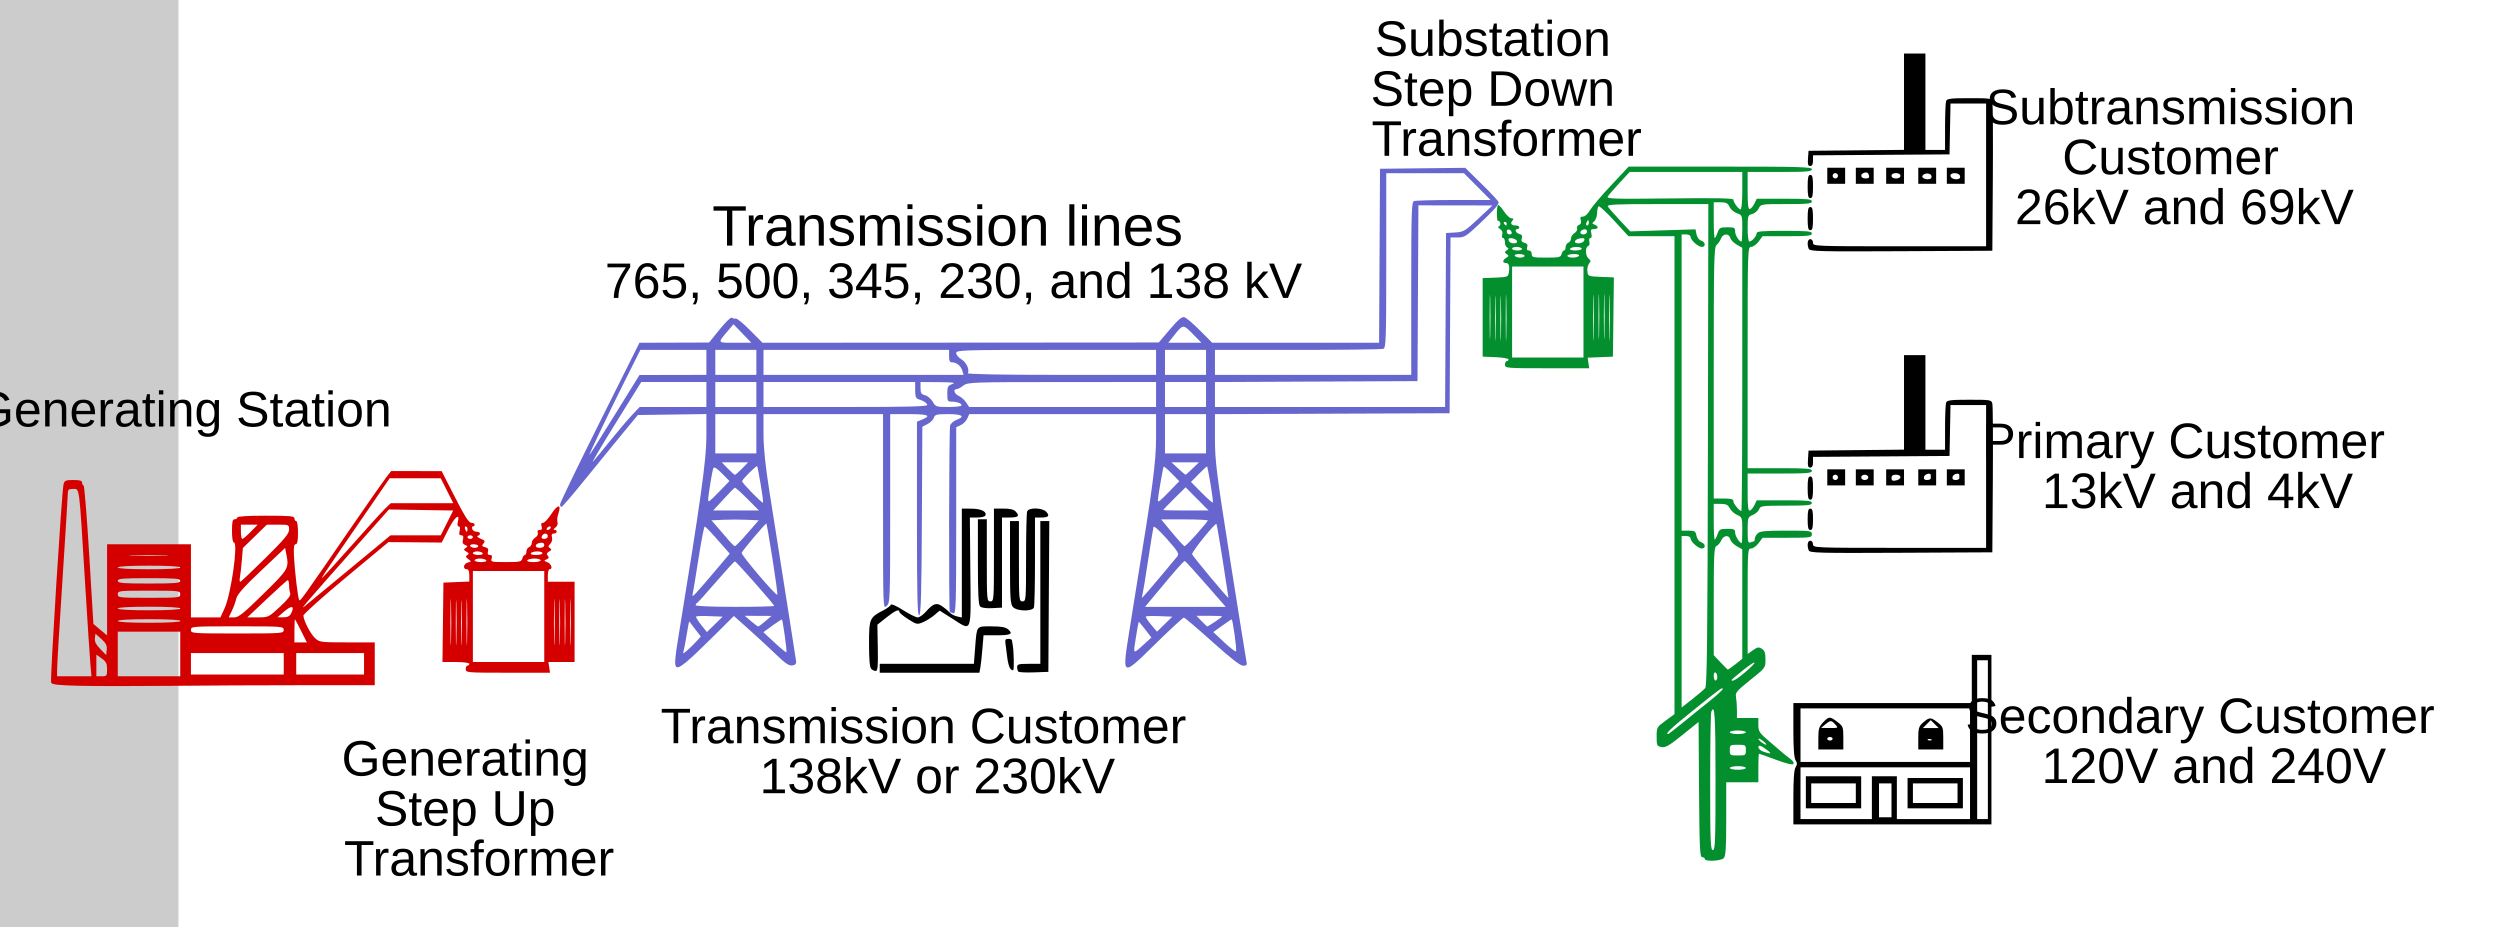
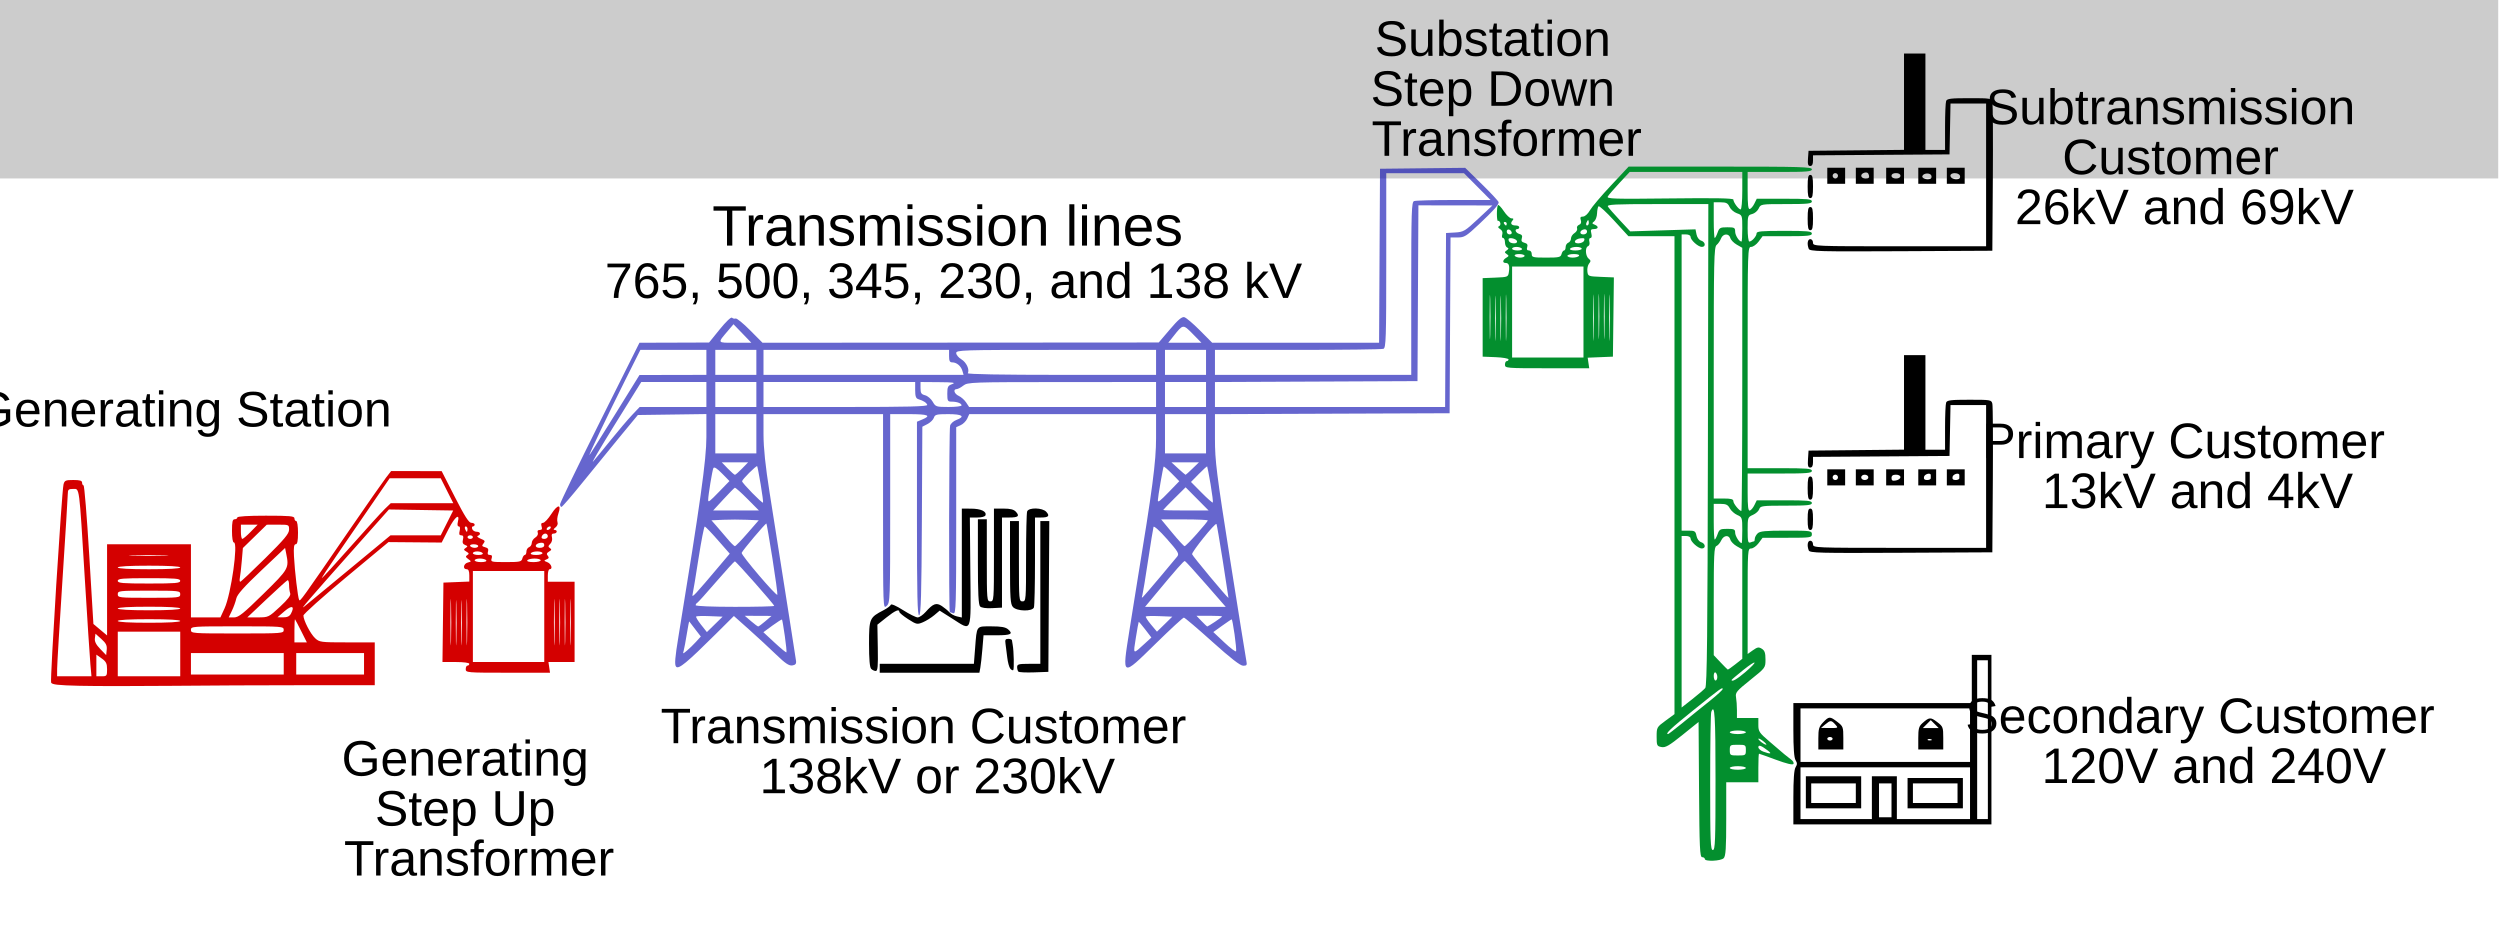
<svg xmlns="http://www.w3.org/2000/svg" height="519" width="1401" version="1.0">
  <defs />
-   <path id="outline" fill="000000" opacity="0.2" d="m0,0L0,1400,100,1400,100,0z" />
+   <path id="outline" fill="000000" opacity="0.2" d="m0,0L1400,0,1400,100,0,100z" />
  <g transform="translate(187.5,-288.8622)">
    <path fill="#d40000" d="m-142.65,673.19c-12.494-0.304-15.765-0.673-16.209-1.83-0.628-1.637,5.976-107.12,6.949-111,0.564-2.245,1.134-2.504,5.52-2.504,3.681,0,4.892,0.371,4.892,1.5,0,0.825,0.37,1.5,0.821,1.5s1.878,17.478,3.169,38.84l2.348,38.84,3.831,3.216,3.831,3.216v-25.556-25.556h23.5,23.5v20.5,20.5h8.256,8.256l2.345-5.111c3.644-7.944,7.734-36.889,5.213-36.889-0.649,0-1.069-2.555-1.069-6.5,0-5.111,0.321-6.5,1.5-6.5,0.825,0,1.5-0.45,1.5-1,0-0.625,6-1,16-1,13.556,0,16,0.229,16,1.5,0,0.825,0.45,1.5,1,1.5,0.564,0,1,2.833,1,6.5,0,4.66-0.367,6.5-1.297,6.5-0.968,0-1.213,1.714-0.963,6.75,0.409,8.267,2.199,23.341,2.907,24.487,0.561,0.908,1.158,0.077,27.843-38.737,9.831-14.3,19.181-27.688,20.777-29.75l2.901-3.75,14.166,0.009,14.166,0.009,7.389,14.491c5.515,10.816,7.861,14.491,9.25,14.491,1.023,0,1.861,0.45,1.861,1s-0.436,1-0.969,1c-0.533,0-0.71,0.675-0.393,1.5,0.317,0.825,1.427,1.5,2.469,1.5,2.124,0,2.567,1.583,0.643,2.297-0.693,0.257,0.024,0.97,1.609,1.6,2.421,0.962,2.664,1.371,1.586,2.67-1.07,1.289-0.923,1.626,0.919,2.107,1.596,0.417,2.03,1.084,1.597,2.449-0.417,1.312-0.104,1.876,1.039,1.876,1.18,0,1.458,0.557,1,2-0.601,1.895-0.18,2,8.026,2,7.82,0,8.712-0.194,9.184-2,0.288-1.1,0.921-2,1.406-2,0.486,0,0.883-0.852,0.883-1.893,0-1.041,0.675-2.152,1.5-2.469,0.825-0.317,1.5-1.381,1.5-2.366,0-0.985,0.887-2.345,1.972-3.022,1.156-0.722,1.732-1.856,1.393-2.74-0.374-0.975,0.013-1.509,1.095-1.509,1.219,0,1.502-0.544,1.04-2-0.437-1.378-0.18-2,0.828-2,0.805,0,2.924-2.276,4.709-5.058,3.482-5.427,5.749-5.495,3.873-0.116-0.613,1.76-0.837,3.926-0.496,4.814,0.366,0.954-0.104,2.163-1.148,2.956-1.071,0.813-1.275,1.354-0.517,1.373,1.869,0.048,1.51,2.032-0.367,2.032-1.157,0-1.458,0.605-1.059,2.131,0.323,1.235-0.079,2.768-0.957,3.645-1.237,1.237-1.272,1.674-0.191,2.388,1.05,0.692,0.95,1.093-0.482,1.935-1.345,0.791-1.53,1.395-0.724,2.365,0.808,0.973,0.632,1.484-0.695,2.019-1.595,0.644-1.546,0.805,0.474,1.585,2.218,0.855,3.196,3.932,1.25,3.932-0.55,0-1,1.575-1,3.5v3.5h7.5,7.5v22.5,22.5h-7.327-7.327l0.44,3,0.44,3h-23.614c-22.947,0-23.614-0.057-23.614-2,0-1.1,0.45-2,1-2s1-0.45,1-1c0-0.578-3.173-1-7.519-1h-7.519l0.269-22.25,0.269-22.25,7.25-0.294,7.25-0.294v-3.456c0-2.405-0.456-3.456-1.5-3.456-2.313,0-1.774-3.115,0.648-3.749,2.083-0.545,2.091-0.603,0.255-1.946-1.526-1.116-1.629-1.548-0.528-2.228,1.096-0.678,0.997-1.06-0.505-1.942-1.596-0.938-1.655-1.24-0.398-2.063,1.256-0.823,1.208-1.066-0.324-1.654-1.3-0.499-1.633-1.342-1.203-3.054,0.431-1.718,0.173-2.365-0.945-2.365-1.141,0-1.376-0.645-0.911-2.5,0.391-1.559,0.203-2.5-0.5-2.5-0.69,0-0.894-0.929-0.527-2.391,1.344-5.355-1.609-3.134-5.215,3.923l-3.83,7.52-14.904-0.13-14.903-0.13-23.847,19.83c-13.116,10.904-23.837,20.511-23.824,21.349,0.039,2.703,3.945,10.263,6.55,12.678,2.429,2.251,3.158,2.346,17.98,2.346h15.448v12,12l-39.75,0.002c-21.862,0.001-55.5,0.161-74.75,0.356s-42.044,0.183-50.653-0.026zm5.802-12.081c-0.335-3.712-1.749-25.425-3.142-48.25-3.218-52.74-2.858-50-6.569-50-2.537,0-2.94,0.376-2.949,2.75-0.006,1.512-1.349,23.225-2.985,48.25s-2.982,47.412-2.99,49.75l-0.015,4.25h9.629,9.629zm9.351,2.818c0-3.227-0.538-4.315-3-6.068l-3-2.136v6.068,6.068h3c2.825,0,3-0.23,3-3.932zm41-8.568,0-12.5-17.5,0-17.5,0,0,12.5,0,12.5,17.5,0,17.5,0zm58,5.5,0-6-26,0-26,0,0,6,0,6,26,0,26,0zm45,0,0-6-19,0-19,0,0,6,0,6,19,0,19,0zm101-26.5,0-25.5-20,0-20,0,0,25.5,0,25.5,20,0,20,0zm-52.253-7.196c-0.177-5.942-0.323-1.354-0.323,10.196s0.144,16.412,0.322,10.804c0.178-5.608,0.179-15.058,0.002-21zm2.999,0.446c-0.178-5.638-0.324-1.025-0.324,10.25s0.146,15.888,0.324,10.25c0.178-5.638,0.178-14.862,0-20.5zm3,0c-0.178-5.638-0.324-1.025-0.324,10.25s0.146,15.888,0.324,10.25c0.178-5.638,0.178-14.862,0-20.5zm3.001-0.446c-0.177-5.942-0.323-1.354-0.323,10.196s0.144,16.412,0.322,10.804c0.178-5.608,0.179-15.058,0.002-21zm49,0c-0.177-5.942-0.323-1.354-0.323,10.196s0.144,16.412,0.322,10.804c0.178-5.608,0.179-15.058,0.001-21zm3,0c-0.177-5.942-0.323-1.354-0.323,10.196s0.144,16.412,0.322,10.804c0.178-5.608,0.179-15.058,0.001-21zm3,0c-0.177-5.942-0.323-1.354-0.323,10.196s0.144,16.412,0.322,10.804c0.178-5.608,0.179-15.058,0.001-21zm3,0c-0.177-5.942-0.323-1.354-0.323,10.196s0.144,16.412,0.322,10.804c0.178-5.608,0.179-15.058,0.001-21zm-262.94,19.803-3.31-2.972-0.328,2.554c-0.233,1.814,0.636,3.552,3,6l3.328,3.447,0.31-3.029c0.244-2.378-0.4-3.667-3-6zm112.02-4.358c-1.724-3.438-3.292-6.438-3.485-6.667-0.193-0.229-0.35,2.583-0.35,6.25v6.667h3.485,3.485zm-9.835-0.75c0-1.949-0.667-2-26-2s-26,0.051-26,2,0.667,2,26,2,26-0.051,26-2zm-58-5c0-0.629-6.5-1-17.5-1s-17.5,0.371-17.5,1,6.5,1,17.5,1,17.5-0.371,17.5-1zm46.601-15.173c14.317-14.076,14.452-14.314,12.781-22.666l-0.618-3.089-13.338,12.626c-9.739,9.218-13.517,13.459-14,15.714-0.364,1.698-1.468,4.775-2.453,6.838l-1.792,3.75h3.01c2.517,0,5.208-2.16,16.409-13.173zm9.28,7.226c4.529-4.206,6.198-6.403,5.75-7.571-0.347-0.905-0.631-2.996-0.631-4.647,0-1.651-0.384-2.852-0.854-2.668-0.47,0.183-5.737,4.946-11.706,10.583l-10.852,10.25,5.956-0.011c5.882-0.011,6.036-0.085,12.338-5.936zm6.147,3.895c2.305-4.307,0.607-5.008-3.528-1.458l-4,3.435,3.215,0.037c2.244,0.026,3.547-0.582,4.313-2.015zm-62.023-2.94c0-0.629-6.5-1-17.5-1s-17.5,0.371-17.5,1,6.5,1,17.5,1,17.5-0.371,17.5-1zm94.668-21.856,23.168-19.144,14.069,0,14.069,0,3.503-6.956,3.503-6.956-18.014-0.294-18.014-0.294-21.227,23.893c-24.276,27.325-28.94,32.757-26.187,30.501,1.078-0.884,12.386-10.221,25.128-20.75zm-94.668,13.86c0-1.924-0.667-2-17.5-2s-17.5,0.076-17.5,2,0.667,2,17.5,2,17.5-0.076,17.5-2zm0-7.5c0-1.276-2.611-1.5-17.5-1.5s-17.5,0.224-17.5,1.5,2.611,1.5,17.5,1.5,17.5-0.224,17.5-1.5zm47.667-12.702c10.787-10.682,13.333-13.736,13.333-16,0-2.767-0.068-2.797-6.25-2.78l-6.25,0.018-6.695,6.535-6.695,6.535-0.612,7.197c-0.337,3.958-0.82,8.21-1.074,9.447-0.254,1.238-0.154,2.25,0.224,2.25,0.377,0,6.686-5.941,14.019-13.202zm47.865-6.548c8.64-9.762,17.223-19.212,19.074-21l3.365-3.25h17.527,17.527l-3.525-7-3.525-7h-14.302-14.302l-10.12,14.75c-5.566,8.113-14.229,20.712-19.25,28-5.021,7.287-8.915,13.25-8.653,13.25,0.262,0,7.546-7.987,16.185-17.75zm-95.532,11.75c0-0.629-6.5-1-17.5-1s-17.5,0.371-17.5,1,6.5,1,17.5,1,17.5-0.371,17.5-1zm171.5-4c-0.34-0.55-1.942-1-3.559-1s-2.941,0.45-2.941,1,1.602,1,3.559,1c2.118,0,3.309-0.405,2.941-1zm30.5,0c0-0.55-1.548-1-3.441-1-1.893,0-3.719,0.45-4.059,1-0.373,0.604,0.99,1,3.441,1,2.232,0,4.059-0.45,4.059-1zm-210.8-2.746c-5.115-0.182-13.215-0.181-18,0.002-4.785,0.183-0.599,0.332,9.301,0.331,9.9-0.001,13.815-0.151,8.699-0.333zm178.3-1.25c-0.34-0.55-1.716-1-3.059-1s-2.441,0.45-2.441,1,1.377,1,3.059,1c1.785,0,2.802-0.417,2.441-1zm33.5,0c0-0.55-1.323-1-2.941-1-1.617,0-3.219,0.45-3.559,1-0.368,0.595,0.823,1,2.941,1,1.958,0,3.559-0.45,3.559-1zm-36-4c0-0.55-1.152-1-2.559-1-1.451,0-2.292,0.433-1.941,1,0.34,0.55,1.492,1,2.559,1s1.941-0.45,1.941-1zm37-0.57c0-1.042-0.729-1.462-2.172-1.25-3.201,0.471-3.544,2.82-0.412,2.82,1.681,0,2.583-0.549,2.583-1.57zm-164.5-7.43,3.906-4-4.703,0-4.703,0,0,4c0,2.2,0.359,4,0.797,4s2.555-1.8,4.703-4zm124.5,3c0-0.55-0.675-1-1.5-1s-1.5,0.45-1.5,1,0.675,1,1.5,1,1.5-0.45,1.5-1zm42-0.5c0-0.825-0.627-1.5-1.393-1.5-0.766,0-1.652,0.675-1.969,1.5-0.392,1.02,0.054,1.5,1.393,1.5,1.083,0,1.969-0.675,1.969-1.5zm-45-4c0-0.825-0.436-1.5-0.969-1.5-0.533,0-0.71,0.675-0.393,1.5,0.317,0.825,0.752,1.5,0.969,1.5,0.216,0,0.393-0.675,0.393-1.5zm46.5-0.5c0.34-0.55,0.168-1-0.382-1s-1.278,0.45-1.618,1c-0.34,0.55-0.168,1,0.382,1s1.278-0.45,1.618-1z" />
    <path fill="#038f2e" d="M767.88,770.23c0-0.55-0.67-1-1.49-1-1.29,0-1.52-5.13-1.75-37.89l-0.26-37.9-9.05,7.3c-7.48,6.02-9.52,7.2-11.75,6.77-2.53-0.48-2.7-0.85-2.7-5.81,0-5.21,0.09-5.37,5-8.97l5-3.67v-133.92-133.91h-12.91-12.9l-8.02-8.75c-4.41-4.8-8.34-8.42-8.74-8.02-0.39,0.4-0.76,2.19-0.82,3.99s-0.79,3.81-1.61,4.46c-1.32,1.03-1.29,1.26,0.25,1.85,2.42,0.94,2.2,2.47-0.36,2.47-1.75,0-2,0.42-1.48,2.5,0.39,1.57,0.2,2.5-0.51,2.5-0.65,0-0.91,0.87-0.6,2.06,0.32,1.21,0,2.27-0.77,2.56-1.73,0.67-1.44,5.57,0.43,7.02,1.2,0.94,1.23,1.42,0.18,2.69-0.71,0.85-1.14,2.81-0.96,4.36,0.31,2.76,0.44,2.81,7.59,3.1l7.27,0.3-0.27,22.2-0.27,22.21-7.07,0.29-7.07,0.29,0.43,2.96,0.44,2.96h-23.62c-22.94,0-23.61-0.06-23.61-2,0-1.1,0.45-2,1-2s1-0.43,1-0.96c0-0.52-3.26-1.09-7.25-1.25l-7.25-0.29v-22-22l7.14-0.29c6.97-0.29,7.15-0.36,7.55-3.09,0.53-3.59,0-5.12-1.77-5.12-1.97,0-1.78-1.69,0.33-2.93,1.53-0.9,1.56-1.16,0.25-2.05-1.33-0.91-1.33-1.14,0-2.1,1.13-0.81,1.19-1.2,0.25-1.58-0.69-0.28-1.25-1.6-1.25-2.93,0-1.32-0.48-2.41-1.07-2.41-0.6,0-0.8-0.85-0.45-1.93,0.39-1.25-0.02-2.32-1.19-3.06-1.2-0.76-1.4-1.29-0.6-1.63,0.66-0.28,0.95-1.15,0.65-1.94s-0.85-1.24-1.22-1.01c-0.84,0.51-0.85-8.04-0.02-8.87,0.33-0.33,1.8,1.21,3.27,3.42,1.46,2.21,3.38,4.02,4.27,4.02,1.23,0,1.34,0.31,0.49,1.34-1.32,1.59-0.5,2.66,2.04,2.66,1,0,1.83,0.45,1.83,1s-0.45,1-1,1c-1.85,0-1.02,2.18,1.03,2.72,1.47,0.38,1.86,1.06,1.41,2.47-0.46,1.43-0.06,2.09,1.5,2.5,1.52,0.4,1.95,1.08,1.52,2.43-0.41,1.29-0.11,1.88,0.97,1.88,0.9,0,1.57,0.85,1.57,2,0,1.83,0.67,2,8.09,2,7.26,0,8.15-0.21,8.62-2,0.29-1.1,0.92-2,1.41-2,0.48,0,0.88-0.85,0.88-1.9,0-1.04,0.67-2.15,1.5-2.46,0.82-0.32,1.5-1.39,1.5-2.37,0-0.99,0.89-2.35,1.97-3.02,1.09-0.68,1.73-1.86,1.44-2.61-0.29-0.76,0.21-1.66,1.1-2.01,1.1-0.42,1.42-1.28,0.99-2.63-0.48-1.52-0.18-2,1.23-2,1.09,0,2.7-1.45,3.85-3.45,1.08-1.9,6.41-8.2,11.85-14l9.88-10.55h51.34c44.98,0,51.35,0.18,51.35,1.5,0,1.28-2.67,1.5-18,1.5h-18v10.58c0,8.02,0.3,10.49,1.25,10.18,0.69-0.23,1.84-1.61,2.55-3.09l1.31-2.67h15.44c13.07,0,15.45,0.23,15.45,1.5,0,1.26-2.26,1.5-14.34,1.5-14.28,0-14.34,0.01-15.47,2.47-0.62,1.36-2.26,2.76-3.66,3.11-2.42,0.61-2.53,0.95-2.53,8.03,0,4.06,0.42,7.39,0.93,7.39,1.42,0,4.07-2.97,4.07-4.57,0-1.18,2.73-1.43,15.5-1.43,13.11,0,15.5,0.23,15.5,1.5,0,1.26-2.2,1.5-13.81,1.5h-13.82l-2.21,3c-1.22,1.65-3.11,3-4.19,3-1.94,0-1.97,0.98-1.97,62v62h18c15.33,0,18,0.22,18,1.5s-2.67,1.5-18,1.5h-18v10.58c0,8.02,0.3,10.49,1.25,10.18,0.69-0.23,1.84-1.61,2.55-3.09l1.31-2.67h15.44c13.07,0,15.45,0.23,15.45,1.5,0,1.26-2.27,1.5-14.43,1.5-13.4,0-14.48,0.14-15.05,1.94-0.34,1.06-1.94,2.52-3.57,3.24-2.88,1.28-2.95,1.48-2.95,8.67,0,6.3,0.23,7.27,1.58,6.75,0.87-0.33,1.77-0.6,2-0.6s0.42-0.64,0.42-1.43,0.71-2.14,1.57-3c1.28-1.28,4.22-1.57,16-1.57,13.76,0,14.43,0.09,14.43,2,0,1.9-0.67,2-13.81,2h-13.82l-2.21,3c-1.22,1.65-3.11,3-4.19,3-1.92,0-1.97,0.81-1.97,29.57v29.56l2.95-2.1c2.52-1.79,3.26-1.92,5-0.83,1.59,0.99,2.05,2.33,2.05,5.98,0,4.69-0.01,4.7-8.51,11.5-7.74,6.21-8.45,7.08-8,9.69,0.28,1.58,0.51,4.85,0.51,7.25v4.38h6,6v3.94c0,3.59,0.54,4.4,6.25,9.26,3.44,2.93,7.15,6.1,8.25,7.05,1.1,0.94,2.86,2.33,3.9,3.08,1.05,0.75,1.61,1.84,1.26,2.41-0.42,0.68-3.87-0.14-9.79-2.34-5.03-1.87-9.31-3.4-9.51-3.4s-0.36,3.6-0.36,8v8h-9-9v20.57c0,16.49-0.28,20.85-1.43,22-1.62,1.62-10.57,1.98-10.57,0.43zm6-44.5c0-35.91-0.45-42.99-2.39-37.92-0.34,0.87-0.61,18.64-0.61,39.5,0,33.04,0.19,37.92,1.5,37.92s1.5-5.06,1.5-39.5zm17-6.5c0-0.55-2.03-1-4.5-1-2.48,0-4.5,0.45-4.5,1s2.02,1,4.5,1c2.47,0,4.5-0.45,4.5-1zm0-10c0-2.89-0.17-3-4.5-3s-4.5,0.11-4.5,3,0.17,3,4.5,3,4.5-0.11,4.5-3zm12.5,0.39c-3.87-2.98-5.5-3.57-5.5-2.01,0,0.8,1.24,1.9,2.75,2.46,4.02,1.46,5.02,1.3,2.75-0.45zm-2.64-5.31c-1.3-1.05-2.55-1.72-2.79-1.49-0.51,0.51,3.07,3.33,4.29,3.38,0.47,0.01-0.2-0.83-1.5-1.89zm-46.19-9.63c3.75-3.05,7.5-6.1,8.33-6.77,0.82-0.68,4.54-3.66,8.25-6.63,3.71-2.98,6.75-5.8,6.75-6.28,0-1.26-1.1-0.47-16.79,12.17-12.28,9.88-15.63,13.06-13.79,13.06,0.23,0,3.49-2.5,7.25-5.55zm36.33,4.55c0-0.55-2.03-1-4.5-1-2.48,0-4.5,0.45-4.5,1s2.02,1,4.5,1c2.47,0,4.5-0.45,4.5-1zm-22.75-24.8c0.98-1.19,1.3-30.22,1.48-136.36l0.24-134.84h-28.54c-24.06,0-28.41,0.22-27.73,1.39,0.44,0.76,3.43,4.2,6.66,7.65l5.85,6.26,18.29-0.58,18.28-0.57,0.57,2.84c0.33,1.67,1.41,3.12,2.61,3.49,2.45,0.78,2.73,3.52,0.35,3.52-2.04,0-6.31-3.84-6.31-5.68,0-0.74-1.09-1.32-2.5-1.32h-2.5v83,83h3.87c3.49,0,3.94,0.29,4.46,2.92,0.35,1.73,1.42,3.18,2.63,3.56,2.45,0.78,2.73,3.52,0.35,3.52-2.04,0-6.31-3.84-6.31-5.68,0-0.74-1.09-1.32-2.5-1.32h-2.5v48.06,48.07l6-4.71c3.3-2.6,6.56-5.39,7.25-6.22zm6.75-6.14c0-1.07-0.45-2.22-1-2.56-0.57-0.35-1,0.49-1,1.94,0,1.41,0.45,2.56,1,2.56s1-0.88,1-1.94zm15.59-2.68c7.63-6.52,6.75-7.52-1.09-1.23-3.58,2.86-6.5,5.35-6.5,5.53,0,1.32,3.01-0.39,7.59-4.3zm-5.49-4.47l3.9-3.08-0.01-30.67v-30.66l-3.09-1.76c-1.7-0.97-3.33-2.66-3.61-3.75-0.73-2.8-3.75-2.48-5.12,0.54-0.64,1.39-1.83,2.78-2.66,3.1-1.3,0.5-1.51,4.79-1.51,30.87v30.29l3.75,3.97c2.06,2.19,3.91,4.03,4.1,4.1,0.2,0.08,2.11-1.25,4.25-2.95zm3.9-75.17c0-7.01-0.1-7.3-2.84-8.51-1.56-0.69-3.44-2.38-4.17-3.74-1.06-1.99-2.1-2.49-5.16-2.49h-3.83v10c0,5.5,0.25,10,0.55,10s1.02-1.35,1.6-3c0.95-2.72,1.45-3,5.45-3,3.85,0,4.4,0.27,4.4,2.17,0,1.82,2.51,5.83,3.65,5.83,0.19,0,0.35-3.27,0.35-7.26zm-0.01-84.49v-73.75l-3.09-1.76c-1.7-0.97-3.33-2.66-3.61-3.75-0.72-2.73-4.14-2.53-5.21,0.3-0.48,1.26-1.59,2.89-2.48,3.62-1.44,1.2-1.6,8.34-1.6,71.71v70.38h5.5c4.22,0,5.5,0.35,5.5,1.5,0,1.39,3.36,5.5,4.5,5.5,0.27,0,0.5-33.19,0.49-73.75zm-88.99-37.75v-25.5h-20-20v25.5,25.5h20,20v-25.5zm-49.26-6.75c-0.17-5.64-0.32-1.03-0.32,10.25,0,11.27,0.15,15.89,0.32,10.25,0.18-5.64,0.18-14.86,0-20.5zm3,0c-0.17-5.64-0.32-1.03-0.32,10.25,0,11.27,0.15,15.89,0.32,10.25,0.18-5.64,0.18-14.86,0-20.5zm3.01-0.45c-0.18-5.94-0.33-1.35-0.33,10.2s0.15,16.41,0.32,10.8c0.18-5.61,0.18-15.06,0.01-21zm49,0c-0.18-5.94-0.33-1.35-0.33,10.2s0.15,16.41,0.32,10.8c0.18-5.61,0.18-15.06,0.01-21zm9,0c-0.18-5.94-0.33-1.35-0.33,10.2s0.15,16.41,0.32,10.8c0.18-5.61,0.18-15.06,0.01-21zm-67.01-0.11c-0.18-5.33-0.32-0.69-0.32,10.31s0.15,15.36,0.33,9.69c0.17-5.66,0.17-14.66-0.01-20zm61-0.44c-0.17-5.64-0.32-1.03-0.32,10.25,0,11.27,0.15,15.89,0.32,10.25,0.18-5.64,0.18-14.86,0-20.5zm3,0c-0.17-5.64-0.32-1.03-0.32,10.25,0,11.27,0.15,15.89,0.32,10.25,0.18-5.64,0.18-14.86,0-20.5zm-44.74-23.75c0-0.55-1.38-1-3.06-1-1.78,0-2.8,0.41-2.44,1,0.34,0.55,1.72,1,3.06,1s2.44-0.45,2.44-1zm30.5,0c0.37-0.6-0.82-1-2.94-1-1.96,0-3.56,0.45-3.56,1s1.32,1,2.94,1,3.22-0.45,3.56-1zm-32-4c-0.34-0.55-1.72-1-3.06-1s-2.44,0.45-2.44,1,1.38,1,3.06,1c1.78,0,2.8-0.42,2.44-1zm33.5,0c0-0.55-1.32-1-2.94-1s-3.22,0.45-3.56,1c-0.37,0.59,0.82,1,2.94,1,1.96,0,3.56-0.45,3.56-1zm-36.25-4.25c-0.47-1.45-4.75-2.34-4.75-0.99,0,1.43,1.17,2.24,3.25,2.24,1.09,0,1.74-0.54,1.5-1.25zm37.64-0.32c0.46-1.22,0.01-1.49-2.07-1.25-1.47,0.18-2.85,0.88-3.08,1.57-0.61,1.87,4.43,1.56,5.15-0.32zm88.61-6.83c0-7.33-0.03-7.42-3-8.45-1.65-0.58-3.52-2.19-4.16-3.6-0.95-2.09-1.86-2.55-5-2.55h-3.84v10c0,5.5,0.25,10,0.55,10s1.02-1.35,1.6-3c0.95-2.72,1.45-3,5.45-3,3.99,0,4.4,0.22,4.4,2.43,0,2.08,2.24,5.57,3.57,5.57,0.24,0,0.43-3.33,0.43-7.4zm-129.23,2.21c-0.62-1.85-2.77-2.16-2.77-0.4,0,0.88,0.71,1.59,1.58,1.59s1.41-0.54,1.19-1.19zm42.23-0.39c0-0.93-0.68-1.44-1.67-1.25-2.51,0.49-2.85,2.83-0.41,2.83,1.22,0,2.08-0.65,2.08-1.58zm-45-4.42c0-0.55-0.48-1-1.06-1s-0.78,0.45-0.44,1,0.82,1,1.06,1,0.44-0.45,0.44-1zm46-0.5c0-0.83-0.18-1.5-0.39-1.5-0.22,0-0.66,0.67-0.97,1.5-0.32,0.82-0.14,1.5,0.39,1.5s0.97-0.68,0.97-1.5zm86-18v-10.5h-31.55-31.56l-5.69,6.12c-3.14,3.37-6.09,6.8-6.57,7.63-0.77,1.33,3.27,1.45,34.75,1.08,25.05-0.31,35.62-0.11,35.62,0.65,0,1.53,2.93,5.52,4.06,5.52,0.53,0,0.94-4.59,0.94-10.5z" />
    <g id="gtransmission">
      <path id="ptransmission" opacity="0.6" fill="#0000AE" d="M191.37,662.45c-0.93-1.12-0.63-4.88,1.39-17.22,12.19-74.4,15.6-98.8,15.6-111.47v-12.86l-19.2,0.27-19.21,0.27-10.33,12.5c-5.68,6.88-15.14,18.47-21.01,25.75-5.88,7.29-11.04,13.25-11.47,13.25s-0.78-0.67-0.78-1.49c0-0.83,10.01-21.53,22.24-46l22.25-44.51,19.5-0.06,19.51-0.07,5.99-7.4c3.47-4.29,6.36-7.02,6.87-6.51,0.49,0.49,1.4,0.69,2.02,0.45,0.63-0.24,4.28,2.72,8.1,6.58l6.97,7.01,111.02-0.07,111.03-0.08,6.24-7.33c4.6-5.41,6.73-7.21,8.1-6.85,1.03,0.27,4.96,3.61,8.74,7.41l6.87,6.92h46.76,46.77l0.26-48.75,0.26-48.75,23.87-0.27,23.86-0.26,9.39,9.2c5.16,5.06,9.38,9.61,9.38,10.11,0,1.44-2.92,4.69-11.2,12.48-6.93,6.53-8.1,7.24-11.74,7.24h-4.04l-0.26,49.25-0.26,49.25-65.75,0.26-65.75,0.26v13.79c0,12.42,0.85,19.17,8.51,67.75,4.69,29.67,8.77,55.18,9.08,56.69,0.49,2.38,0.25,2.75-1.78,2.75-1.61,0-7.07-4.25-17.33-13.47-8.24-7.42-15.39-13.49-15.89-13.5-0.5-0.02-7.62,6.56-15.83,14.61-19.19,18.82-18.86,18.98-14.74-7.16,1.65-10.44,3.66-23.03,4.48-27.98,8.44-51.21,10.5-66.89,10.5-79.99v-13.51h-52.34-52.34l-1.15,2.52c-0.63,1.38-2.27,3.03-3.66,3.66l-2.51,1.14v52.45c0,47.41-0.15,52.39-1.58,51.84-0.87-0.33-1.77-0.61-2-0.61-0.63,0-0.48-102.19,0.16-104.55,0.3-1.13,1.87-2.56,3.49-3.17,5.2-1.96,3.4-3.28-4.5-3.28-6.57,0-7.51,0.24-8.07,2.01-0.35,1.11-1.96,2.69-3.56,3.53l-2.92,1.51-0.26,52.64c-0.2,41.04-0.54,52.74-1.51,53.06-0.99,0.33-1.25-10.92-1.25-54.04v-54.46l3-1.25c5.28-2.19,3.26-3-7.5-3h-10.5v52.85c0,51.57-0.05,52.89-2,54.65-2,1.81-2,1.75-2-52.84v-54.66h-33.5-33.5l0.01,11.25c0.01,7.86,1.05,17.74,3.42,32.75,9.55,60.39,14.63,92.7,14.84,94.5,0.16,1.44-0.45,2.1-2.16,2.34-1.81,0.26-3.97-1.2-9-6.07-3.63-3.52-10.45-9.83-15.15-14.02l-8.55-7.62-9.95,9.9c-16.5,16.4-21.06,20.16-22.45,18.48zm11.18-13.92l2.69-2.96-3.14-4.06c-1.72-2.24-3.22-4.21-3.33-4.38-0.12-0.18-0.74,2.97-1.38,7-0.65,4.02-1.43,8.21-1.74,9.31-0.55,2-0.55,2,1.83,0.02,1.31-1.09,3.59-3.31,5.07-4.93zm49.76-3.28c-0.7-4.84-1.4-8.97-1.56-9.18-0.16-0.2-2.58,1.31-5.38,3.36l-5.07,3.73,6.27,5.82c3.44,3.2,6.43,5.65,6.64,5.45,0.2-0.21-0.2-4.34-0.9-9.18zm201.98,4.03l3.44-3.16-3.44-4.49c-1.89-2.47-3.53-4.4-3.65-4.29s-0.85,4.13-1.61,8.91c-1.56,9.72-1.83,9.56,5.26,3.03zm50.06-4.88c-0.66-4.65-1.37-8.46-1.59-8.46s-2.63,1.61-5.36,3.57l-4.96,3.56,6.21,5.85c3.42,3.22,6.37,5.42,6.56,4.9,0.19-0.53-0.2-4.77-0.86-9.42zm-294.06-10.25c-3.95-0.17-7.4-0.07-7.67,0.2-0.28,0.28,0.97,2.35,2.76,4.62l3.26,4.11,4.41-4.32,4.41-4.32-7.17-0.29zm252,0c-3.95-0.17-7.39-0.08-7.66,0.19-0.27,0.26,1.03,2.29,2.87,4.5l3.36,4.01,4.3-4.2,4.3-4.21-7.17-0.29zm-220.89,2.83l3.46-2.96-7.5-0.03-7.5-0.04,3.5,2.99c1.92,1.65,3.74,3,4.04,3,0.29,0,2.09-1.33,4-2.96zm251.98,0.33c2.19-1.45,3.98-2.8,3.98-3s-3.23-0.37-7.19-0.37h-7.18l2.87,3c1.58,1.65,3.02,3,3.21,3,0.18,0,2.12-1.18,4.31-2.63zm-247.02-8.91c0-0.8-21.33-24.96-22.04-24.96-0.33,0-5.06,5.18-10.51,11.5-5.45,6.33-10.25,11.65-10.68,11.84-0.42,0.18-0.77,0.74-0.77,1.25,0,0.52,9.33,0.91,22,0.91,12.1,0,22-0.24,22-0.54zm241.92-12.21c-6.12-7.01-11.42-12.83-11.78-12.93-0.6-0.17-4.66,4.43-17.12,19.43l-5.19,6.25h22.61,22.6l-11.12-12.75zm-271.61-11.4l4.77-5.65-6.66-7.6c-3.66-4.18-6.96-7.6-7.35-7.6-0.38,0-1.94,7.99-3.46,17.75-1.51,9.77-3.02,18.86-3.34,20.22-0.58,2.42,0.84,0.9,16.04-17.12zm245.77,7.65c4.66-5.5,9.07-10.78,9.8-11.73,1.18-1.53,0.5-2.68-5.79-9.8-4.06-4.61-7.29-7.51-7.52-6.77-0.22,0.72-1.59,9.18-3.05,18.8-1.45,9.63-2.89,18.4-3.2,19.5-0.65,2.37-1.16,2.89,9.76-10zm35.35-9.06c-1.78-11.32-3.39-20.71-3.58-20.89-0.77-0.7-13.95,15.67-13.66,16.97,0.22,1,19.77,24.46,20.39,24.48,0.05,0-1.37-9.25-3.15-20.56zm-252.41-1.5c-1.69-10.63-3.21-19.46-3.38-19.63-0.38-0.37-13.47,15.15-13.87,16.44-0.37,1.21,19.6,24.63,20,23.45,0.17-0.52-1.07-9.64-2.75-20.26zm-14.01-14.19l6.31-7.25-6.66-0.29c-3.66-0.17-9.62-0.17-13.25,0l-6.58,0.29,2.65,3c1.46,1.65,4.26,4.92,6.21,7.25,1.95,2.34,3.88,4.25,4.28,4.25,0.41,0,3.58-3.26,7.04-7.25zm251.84,0.34c3.38-3.8,6.15-7.18,6.15-7.5s-5.88-0.59-13.07-0.59h-13.07l6.2,7.5c3.42,4.13,6.53,7.5,6.93,7.5,0.39,0,3.48-3.11,6.86-6.91zm-251.86-19.59c-3.54-3.58-6.73-6.4-7.07-6.25-0.34,0.14-3.21,3.07-6.38,6.5l-5.76,6.25h12.83,12.83l-6.45-6.5zm252.01,0l-6.44-6.5-6.28,6.22c-3.46,3.43-6.28,6.35-6.28,6.5,0,0.16,5.72,0.28,12.72,0.28h12.72l-6.44-6.5zm-244.58-8.12c-0.91-5.43-1.79-10.03-1.96-10.21-0.45-0.51-8.46,7.48-8.46,8.44,0,1.01,11.24,12.49,11.74,11.99,0.19-0.19-0.4-4.79-1.32-10.22zm252.13-0.04c-0.92-5.39-1.78-9.9-1.92-10.04s-2.24,1.76-4.66,4.23l-4.4,4.48,5.91,5.97c3.25,3.29,6.09,5.78,6.32,5.56,0.23-0.23-0.34-4.82-1.25-10.2zm-275.19,3.91l5.57-5.75-4.18-4.25c-2.85-2.9-4.38-3.85-4.83-3-0.59,1.11-2.92,15.33-2.92,17.79,0,1.61,0.58,1.17,6.36-4.79zm252.13,0.05l5.52-5.71-4.19-4.27c-2.31-2.35-4.36-4.11-4.57-3.9-0.34,0.34-3.24,17.14-3.25,18.83,0,1.47,1.03,0.68,6.49-4.95zm-239.49-12.8l3.39-3.5h-7.39-7.39l3.39,3.5c1.87,1.93,3.67,3.5,4,3.5s2.13-1.57,4-3.5zm252.43,0l3.61-3.5h-7.72-7.71l3.82,3.5c2.1,1.93,3.95,3.5,4.11,3.5s1.91-1.57,3.89-3.5zm-325.82-16.22c4.09-5.08,9.36-11.27,11.71-13.75l4.28-4.53h18.7,18.7v-7-7h-18.25l-18.25,0.01-14.76,23.74c-8.12,13.07-13.6,22.4-12.17,20.75s5.95-7.15,10.04-12.22zm1.97-13.74l13.92-22.46,18.75-0.04,18.75-0.04v-7-7h-18.49-18.5l-8.64,17.25c-9.42,18.8-20.4,41.75-19.97,41.75,0.15,0,6.53-10.11,14.18-22.46zm79.42,10.46v-11h-11.5-11.5v11,11h11.5,11.5v-11zm252,0v-11h-11.5-11.5v11,11h11.5,11.5v-11zm-252-22v-7h-11.5-11.5v7,7h11.5,11.5v-7zm95.77,5.82c-0.41-1.23-2.09-2.31-5.02-3.21-1.33-0.41-1.75-1.63-1.75-5.08v-4.53h-42.5-42.5v7,7h46.08c34.94,0,45.99-0.28,45.69-1.18zm19.23,0.29c0-1.16-2.52-2.11-5.58-2.11-2.19,0-2.42-0.41-2.42-4.41,0-3.91,0.32-4.54,2.75-5.42,2.17-0.8,0.59-1.03-7.5-1.09l-10.25-0.08v3.39c0,2.81,0.44,3.51,2.57,4.04,1.41,0.36,3.32,1.98,4.25,3.6,1.62,2.85,1.95,2.96,8.93,2.97,3.99,0,7.25-0.4,7.25-0.89zm109-6.11v-7l-52.75,0.03c-50.81,0.02-52.84,0.09-55.25,1.97-1.38,1.08-3.06,1.97-3.75,1.98-2.17,0.04-1.35,2.66,1.2,3.82,1.34,0.61,3.19,2.26,4.11,3.66l1.67,2.54h52.38,52.39v-7zm28,0v-7h-11.5-11.5v7,7h11.5,11.5v-7zm134.24-41.75l0.26-48.75,5.06-0.29c4.76-0.28,5.53-0.74,13-7.72l7.94-7.43-20.74-0.03-20.74-0.03-0.26,49.25-0.26,49.25-56.75,0.26-56.75,0.26v6.99,6.99h64.49,64.49l0.26-48.75zm-386.24,23.75v-7h-11.5-11.5v7,7h11.5,11.5v-7zm115.47,4.75c-0.82-2.73-3.22-4.75-5.66-4.75-1.4,0-1.81-0.79-1.81-3.5v-3.5h-52-52v7,7h56.07,56.06l-0.66-2.25zm108.53-4.75v-7h-56c-53.08,0-56,0.1-56,1.79,0,0.98,1.3,2.55,2.89,3.49,2.82,1.67,4.76,5.87,3.58,7.77-0.37,0.6,19.06,0.95,52.47,0.95h53.06v-7zm28,0v-7h-11.5-11.5v7,7h11.5,11.5v-7zm115-41.39c0-43.21,0.17-48.46,1.58-49,0.87-0.33,10.87-0.61,22.23-0.61h20.64l-7.45-7.5-7.45-7.5h-21.78-21.77v48.9c0,43.66-0.17,48.95-1.58,49.5-0.87,0.33-22.47,0.6-48,0.6h-46.42v7,7h55,55v-48.39zm-374.81,25.2l-5-5.19-2.85,3.36c-6.31,7.45-6.54,7.02,3.7,7.02h9.15l-5-5.19zm252.34,0.22c-5.43-5.51-5.39-5.51-10.65,1.13l-3.05,3.84h9.3,9.29l-4.89-4.97z" />
      <path fill-opacity="0.0" stroke-opacity="0.0" stroke="#0000FF" d="M126.5,570L180.5,671,280.5,671,280.5,626,348.5,626,348.5,548,419.5,548,419.5,671,527.5,671,633.5,526,633.5,428,655.5,395,637.5,377,186.5,377z" />
      <text style="writing-mode:lr-tb;text-anchor:middle;text-align:center;" font-weight="normal" xml:space="preserve" font-stretch="normal" line-height="100%" font-variant="normal" y="426.51" x="358.536" font-family="Arial" font-style="normal" fill="#000000">
        <tspan style="writing-mode:lr-tb;text-anchor:middle;text-align:center;" font-size="32px" line-height="100%" y="426.51" x="362.973">Transmission lines </tspan>
        <tspan style="writing-mode:lr-tb;text-anchor:middle;text-align:center;" font-size="28px" line-height="100%" y="455.837" x="358.536">765, 500, 345, 230, and 138 kV</tspan>
      </text>
    </g>
    <flowRoot font-weight="normal" xml:space="preserve" font-size="20px" font-style="normal" font-family="Bitstream Vera Sans" fill="#000000">
      <flowRegion>
        <rect y="122.08" width="215.3" x="469.51" height="32.425" />
      </flowRegion>
      <flowPara />
    </flowRoot>
    <flowRoot font-weight="normal" xml:space="preserve" font-size="20px" font-style="normal" font-family="Bitstream Vera Sans" fill="#000000">
      <flowRegion>
        <rect y="105.22" width="290.53" x="387.8" height="32.425" />
      </flowRegion>
      <flowPara />
    </flowRoot>
    <text style="writing-mode:lr-tb;text-anchor:middle;text-align:center;" font-weight="normal" xml:space="preserve" font-size="28px" font-style="normal" font-stretch="normal" font-variant="normal" y="705.365" x="357.239" font-family="Arial" line-height="100%" fill="#000000">
      <tspan x="357.239" y="705.365">Transmission Customer</tspan>
      <tspan x="357.239" y="733.365">138kV or 230kV</tspan>
    </text>
    <text style="writing-mode:lr-tb;text-anchor:middle;text-align:center;" font-weight="normal" xml:space="preserve" font-size="28px" font-style="normal" font-stretch="normal" font-variant="normal" y="527.862" x="-57.5" font-family="Arial" line-height="100%" fill="#000000">
      <tspan x="-57.5" y="527.862">Generating Station</tspan>
      <tspan x="-57.5" y="555.862" />
    </text>
    <text style="writing-mode:lr-tb;text-anchor:middle;text-align:center;" font-weight="normal" xml:space="preserve" font-size="28px" font-style="normal" font-stretch="normal" font-variant="normal" y="723.523" x="100.433" font-family="Arial" line-height="100%" fill="#000000">
      <tspan x="100.433" y="723.523">Generating</tspan>
      <tspan x="100.433" y="751.523">Step Up</tspan>
      <tspan x="100.433" y="779.523">Transformer</tspan>
    </text>
    <text style="writing-mode:lr-tb;text-anchor:middle;text-align:center;" font-weight="normal" xml:space="preserve" font-size="28px" font-style="normal" font-stretch="normal" font-variant="normal" y="320.157" x="676.3" font-family="Arial" line-height="100%" fill="#000000">
      <tspan x="676.3" y="320.157">Substation</tspan>
      <tspan x="676.3" y="348.157">Step Down</tspan>
      <tspan x="676.3" y="376.157">Transformer</tspan>
    </text>
    <flowRoot style="writing-mode:lr-tb;text-anchor:middle;text-align:center;" font-weight="normal" xml:space="preserve" font-size="28px" font-stretch="normal" font-variant="normal" font-style="normal" font-family="Arial" line-height="100%" fill="#000000">
      <flowRegion>
        <rect y="76.689" width="77.82" x="208.82" height="32.425" />
      </flowRegion>
      <flowPara />
    </flowRoot>
    <text style="writing-mode:lr-tb;text-anchor:start;text-align:start;" font-weight="normal" xml:space="preserve" font-size="28px" font-style="normal" font-stretch="normal" font-variant="normal" y="358.475" x="1056.109" font-family="Arial" line-height="100%" fill="#000000">
      <tspan style="writing-mode:lr-tb;text-anchor:middle;text-align:center;" line-height="100%" y="358.475" x="1056.109">Subtransmission</tspan>
      <tspan style="writing-mode:lr-tb;text-anchor:middle;text-align:center;" line-height="100%" y="386.475" x="1056.109">Customer</tspan>
      <tspan style="writing-mode:lr-tb;text-anchor:middle;text-align:center;" line-height="100%" y="414.475" x="1056.109">26kV and 69kV</tspan>
    </text>
    <text style="writing-mode:lr-tb;text-anchor:middle;text-align:center;" font-weight="normal" xml:space="preserve" font-size="28px" font-style="normal" font-stretch="normal" font-variant="normal" y="545.567" x="1063.446" font-family="Arial" line-height="100%" fill="#000000">
      <tspan x="1063.446" y="545.567">Primary Customer</tspan>
      <tspan x="1063.446" y="573.567">13kV and 4kV</tspan>
    </text>
    <text style="writing-mode:lr-tb;text-anchor:middle;text-align:center;" font-weight="normal" xml:space="preserve" font-size="28px" font-style="normal" font-stretch="normal" font-variant="normal" y="699.643" x="1072.617" font-family="Arial" line-height="100%" fill="#000000">
      <tspan x="1072.617" y="699.643">Secondary Customer</tspan>
      <tspan x="1072.617" y="727.643">120V and 240V</tspan>
    </text>
    <path fill="#000" d="m817.5,735.85c0-10.216,0.396-15.648,1.24-17,0.987-1.581,0.987-2.392,0-3.973-0.844-1.352-1.24-6.784-1.24-17v-15.014h50,50v-13.5-13.5h5.5,5.5v47.5,47.5h-55.5-55.5zm44,0.014,0-12,7,0,7,0,0,12,0,12,20.5,0,20.5,0,0-14.5,0-14.5-47.5,0-47.5,0,0,14.5,0,14.5,20,0,20,0zm-37-3,0-9,15.5,0,15.5,0,0,9,0,9-15.5,0-15.5,0zm28,0.5,0-5.5-12.5,0-12.5,0,0,5.5,0,5.5,12.5,0,12.5,0zm29,0,0-8.5,15.5,0,15.5,0,0,8.5,0,8.5-15.5,0-15.5,0zm28,0,0-5.5-12.5,0-12.5,0,0,5.5,0,5.5,12.5,0,12.5,0zm17-30,0-44.5-3,0-3,0,0,44.5,0,44.5,3,0,3,0zm-54,34,0-9.5-3.5,0-3.5,0,0,9.5,0,9.5,3.5,0,3.5,0zm44-36.5,0-15-47.5,0-47.5,0,0,15,0,15,47.5,0,47.5,0zm-85,1.805c0-5.361,0.362-6.573,2.687-9,3.292-3.436,3.776-3.451,7.968-0.254,3.183,2.428,3.344,2.862,3.344,9v6.449h-7-7zm8,0.195c0-0.55-0.675-1-1.5-1s-1.5,0.45-1.5,1,0.675,1,1.5,1,1.5-0.45,1.5-1zm1.5-8c-2.243-2.479-2.7-2.482-5.639-0.033l-2.361,1.967,4.905,0.033c4.842,0.033,4.882,0.008,3.095-1.967zm46.5,7.674c0-5.293,0.367-6.656,2.25-8.351,3.837-3.454,4.617-3.526,8.244-0.76,3.362,2.564,3.506,2.936,3.506,9.055v6.381h-7-7zm7.188,0.643c-0.722-0.289-1.584-0.253-1.917,0.079-0.332,0.332,0.258,0.569,1.312,0.525,1.165-0.048,1.402-0.285,0.604-0.604zm2.035-8.539-2.222-2.222-2.222,2.222-2.222,2.222,4.444,0,4.444,0zm-591.22-31.27v-2.5h26.382,26.382l0.682-8.75c1.01-12.957,0.484-12.25,9.111-12.25,5.502,0,7.928,0.434,9.381,1.678,3.017,2.583,1.591,3.322-6.411,3.322h-7.356l-0.645,7.75c-0.355,4.263-0.879,8.988-1.165,10.5l-0.52,2.75h-27.921-27.921zm77.704,1.871c-0.387-0.387-0.704-1.529-0.704-2.537,0-1.59,0.864-1.833,6.5-1.833h6.5v-40-40h2.511,2.511l-0.261,42.25-0.261,42.25-8.046,0.287c-4.425,0.158-8.363-0.03-8.75-0.417zm-82.5-1.57c-0.808-0.808-1.2-5.369-1.2-13.961,0-14.24,0.251-14.822,8.158-18.899,2.012-1.037,3.828-2.397,4.037-3.022,0.227-0.68,2.973,0.51,6.842,2.964,3.555,2.255,7.247,4.104,8.206,4.11,0.958,0.005,2.983-1.384,4.5-3.088,4.186-4.701,5.94-5.341,9.056-3.299,1.465,0.96,3.347,2.519,4.183,3.466,0.836,0.946,2.757,2.001,4.269,2.345l2.75,0.625v-30.519-30.519l5.25,0.032c5.447,0.033,8.732,1.559,8.004,3.718-0.247,0.733-2.145,1.25-4.588,1.249l-4.17,0.01,0.278,30.501c0.322,35.318,1.128,33.265-10.238,26.077l-6.96-4.401-3.04,2.564c-1.672,1.41-4.541,3.193-6.376,3.962-3.168,1.327-3.583,1.239-8.25-1.756-2.703-1.734-4.914-3.557-4.914-4.049,0-1.805-2.331-0.802-7.265,3.126l-5.051,4.022,0.228,12.978c0.183,10.432-0.041,12.978-1.142,12.978-0.753,0-1.91-0.54-2.57-1.2zm77.944-0.127c-0.628-0.756-1.389-3.58-1.691-6.274-0.303-2.695-0.742-6.137-0.976-7.649-0.343-2.216-0.042-2.75,1.549-2.75,1.086,0,2.009,0.338,2.051,0.75s0.238,1.613,0.436,2.667c0.634,3.382,0.853,13.55,0.304,14.099-0.292,0.292-1.045-0.087-1.673-0.844zm1.511-34.502c-1.44-1.591-1.655-4.842-1.655-25v-23.171h2.5,2.5v22.5c0,21.833,0.059,22.5,2,22.5,1.945,0,2-0.667,2-24.418,0-13.43,0.273-25.13,0.607-26,0.89-2.318,8.578-2.14,10.74,0.249,2.077,2.295,1.245,3.169-3.014,3.169h-3.333v24.418c0,13.43-0.273,25.13-0.607,26-0.902,2.351-9.551,2.169-11.738-0.247zm-18.412-0.329c-0.92-0.92-1.24-7.41-1.24-25.04v-23.8h2.5,2.5v23c0,22.333,0.058,23,2,23,1.949,0,2-0.667,2-26v-26h5.345c3.911,0,5.79,0.491,7.002,1.831,2.161,2.388,1.234,3.169-3.764,3.168h-4.08v25.251,25.251l-5.507,0.293c-3.421,0.182-5.978-0.178-6.75-0.95zm464.37-31.41c-1.08-2.815-0.652-5.427,0.889-5.427,0.833,0,1.5,0.889,1.5,2,0,1.972,0.667,2,48.5,2h48.5v-40-40h-9.973-9.973l-0.277,14.25-0.278,14.25-38.25,0.262-38.25,0.262v2.988c0,2.036-0.495,2.988-1.555,2.988-1.231,0-1.491-0.989-1.25-4.75l0.305-4.75,26.75-0.266,26.75-0.266v-26.484-26.484h6,6v26.5,26.5h5.5,5.5v-12.418c0-6.83,0.273-13.13,0.607-14,0.508-1.325,2.62-1.582,12.981-1.582,12.004,0,12.39,0.067,12.921,2.25,0.301,1.238,0.422,20.475,0.269,42.75l-0.278,40.5-51.14,0.259c-45.984,0.233-51.201,0.099-51.75-1.332zm-0.61-17.43c0-4.667,0.333-6,1.5-6s1.5,1.333,1.5,6-0.333,6-1.5,6-1.5-1.333-1.5-6zm0-17.5c0-5.111,0.321-6.5,1.5-6.5s1.5,1.389,1.5,6.5-0.321,6.5-1.5,6.5-1.5-1.389-1.5-6.5zm11-6,0-4.5,5,0,5,0,0,4.5,0,4.5-5,0-5,0zm6,0c0-0.825-0.675-1.5-1.5-1.5s-1.5,0.675-1.5,1.5,0.675,1.5,1.5,1.5,1.5-0.675,1.5-1.5zm10,0,0-4.5,5,0,5,0,0,4.5,0,4.5-5,0-5,0zm7,0c0-0.833-0.889-1.5-2-1.5s-2,0.667-2,1.5,0.889,1.5,2,1.5,2-0.667,2-1.5zm10,0,0-4.5,5,0,5,0,0,4.5,0,4.5-5,0-5,0zm8-0.117c0-0.809-1.038-1.383-2.5-1.383-1.771,0-2.5,0.543-2.5,1.861,0,1.446,0.558,1.755,2.5,1.383,1.375-0.263,2.5-1.1,2.5-1.861zm10,0.117,0-4.5,5,0,5,0,0,4.5,0,4.5-5,0-5,0zm7,0.5v-1.75c0-1.579-3.49-0.663-3.81,1-0.234,1.212,0.3,1.75,1.736,1.75,1.14,0,2.073-0.45,2.073-1zm9-0.5,0-4.5,5,0,5,0,0,4.5,0,4.5-5,0-5,0zm7,0.5v-1.75c0-1.579-3.49-0.663-3.81,1-0.234,1.212,0.3,1.75,1.736,1.75,1.14,0,2.073-0.45,2.073-1zm-84.39-128.57c-1.08-2.815-0.652-5.427,0.889-5.427,0.833,0,1.5,0.889,1.5,2,0,1.972,0.667,2,48.5,2h48.5v-40-40h-9.973-9.973l-0.277,14.25-0.278,14.25-38.25,0.262-38.25,0.262v2.988c0,2.038-0.495,2.988-1.558,2.988-1.214,0-1.49-0.938-1.25-4.25l0.307-4.25,26.75-0.266,26.75-0.266v-26.984-26.984h6,6v27,27h5.5,5.5v-12.918c0-7.105,0.273-13.63,0.607-14.5,0.508-1.325,2.62-1.582,12.981-1.582,12.004,0,12.39,0.067,12.921,2.25,0.301,1.238,0.422,20.475,0.269,42.75l-0.278,40.5-51.14,0.259c-45.984,0.233-51.201,0.099-51.75-1.332zm-0.61-16.93c0-5.111,0.321-6.5,1.5-6.5s1.5,1.389,1.5,6.5-0.321,6.5-1.5,6.5-1.5-1.389-1.5-6.5zm0-18c0-5.111,0.321-6.5,1.5-6.5s1.5,1.389,1.5,6.5-0.321,6.5-1.5,6.5-1.5-1.389-1.5-6.5zm11-6,0-4.5,5,0,5,0,0,4.5,0,4.5-5,0-5,0zm6,0c0-0.825-0.675-1.5-1.5-1.5s-1.5,0.675-1.5,1.5,0.675,1.5,1.5,1.5,1.5-0.675,1.5-1.5zm10,0,0-4.5,5,0,5,0,0,4.5,0,4.5-5,0-5,0zm7.32-0.384c-0.334-1.276-1.11-1.722-2.406-1.383-2.767,0.724-2.384,3.267,0.493,3.267,1.865,0,2.295-0.424,1.914-1.884zm9.68,0.384,0-4.5,5,0,5,0,0,4.5,0,4.5-5,0-5,0zm8,0c0-0.933-0.944-1.5-2.5-1.5s-2.5,0.567-2.5,1.5,0.944,1.5,2.5,1.5,2.5-0.567,2.5-1.5zm10,0,0-4.5,5,0,5,0,0,4.5,0,4.5-5,0-5,0zm7.31-0.136c-0.645-1.681-4.459-1.453-5.037,0.302-0.406,1.235,2.416,2.237,4.414,1.567,0.653-0.219,0.933-1.06,0.623-1.868zm8.69,0.136,0-4.5,5,0,5,0,0,4.5,0,4.5-5,0-5,0zm7.33-0.083c-0.718-1.87-5.33-1.862-5.33,0.009,0,1.484,2.628,2.497,4.687,1.806,0.653-0.219,0.942-1.036,0.643-1.815z" />
  </g>
</svg>
